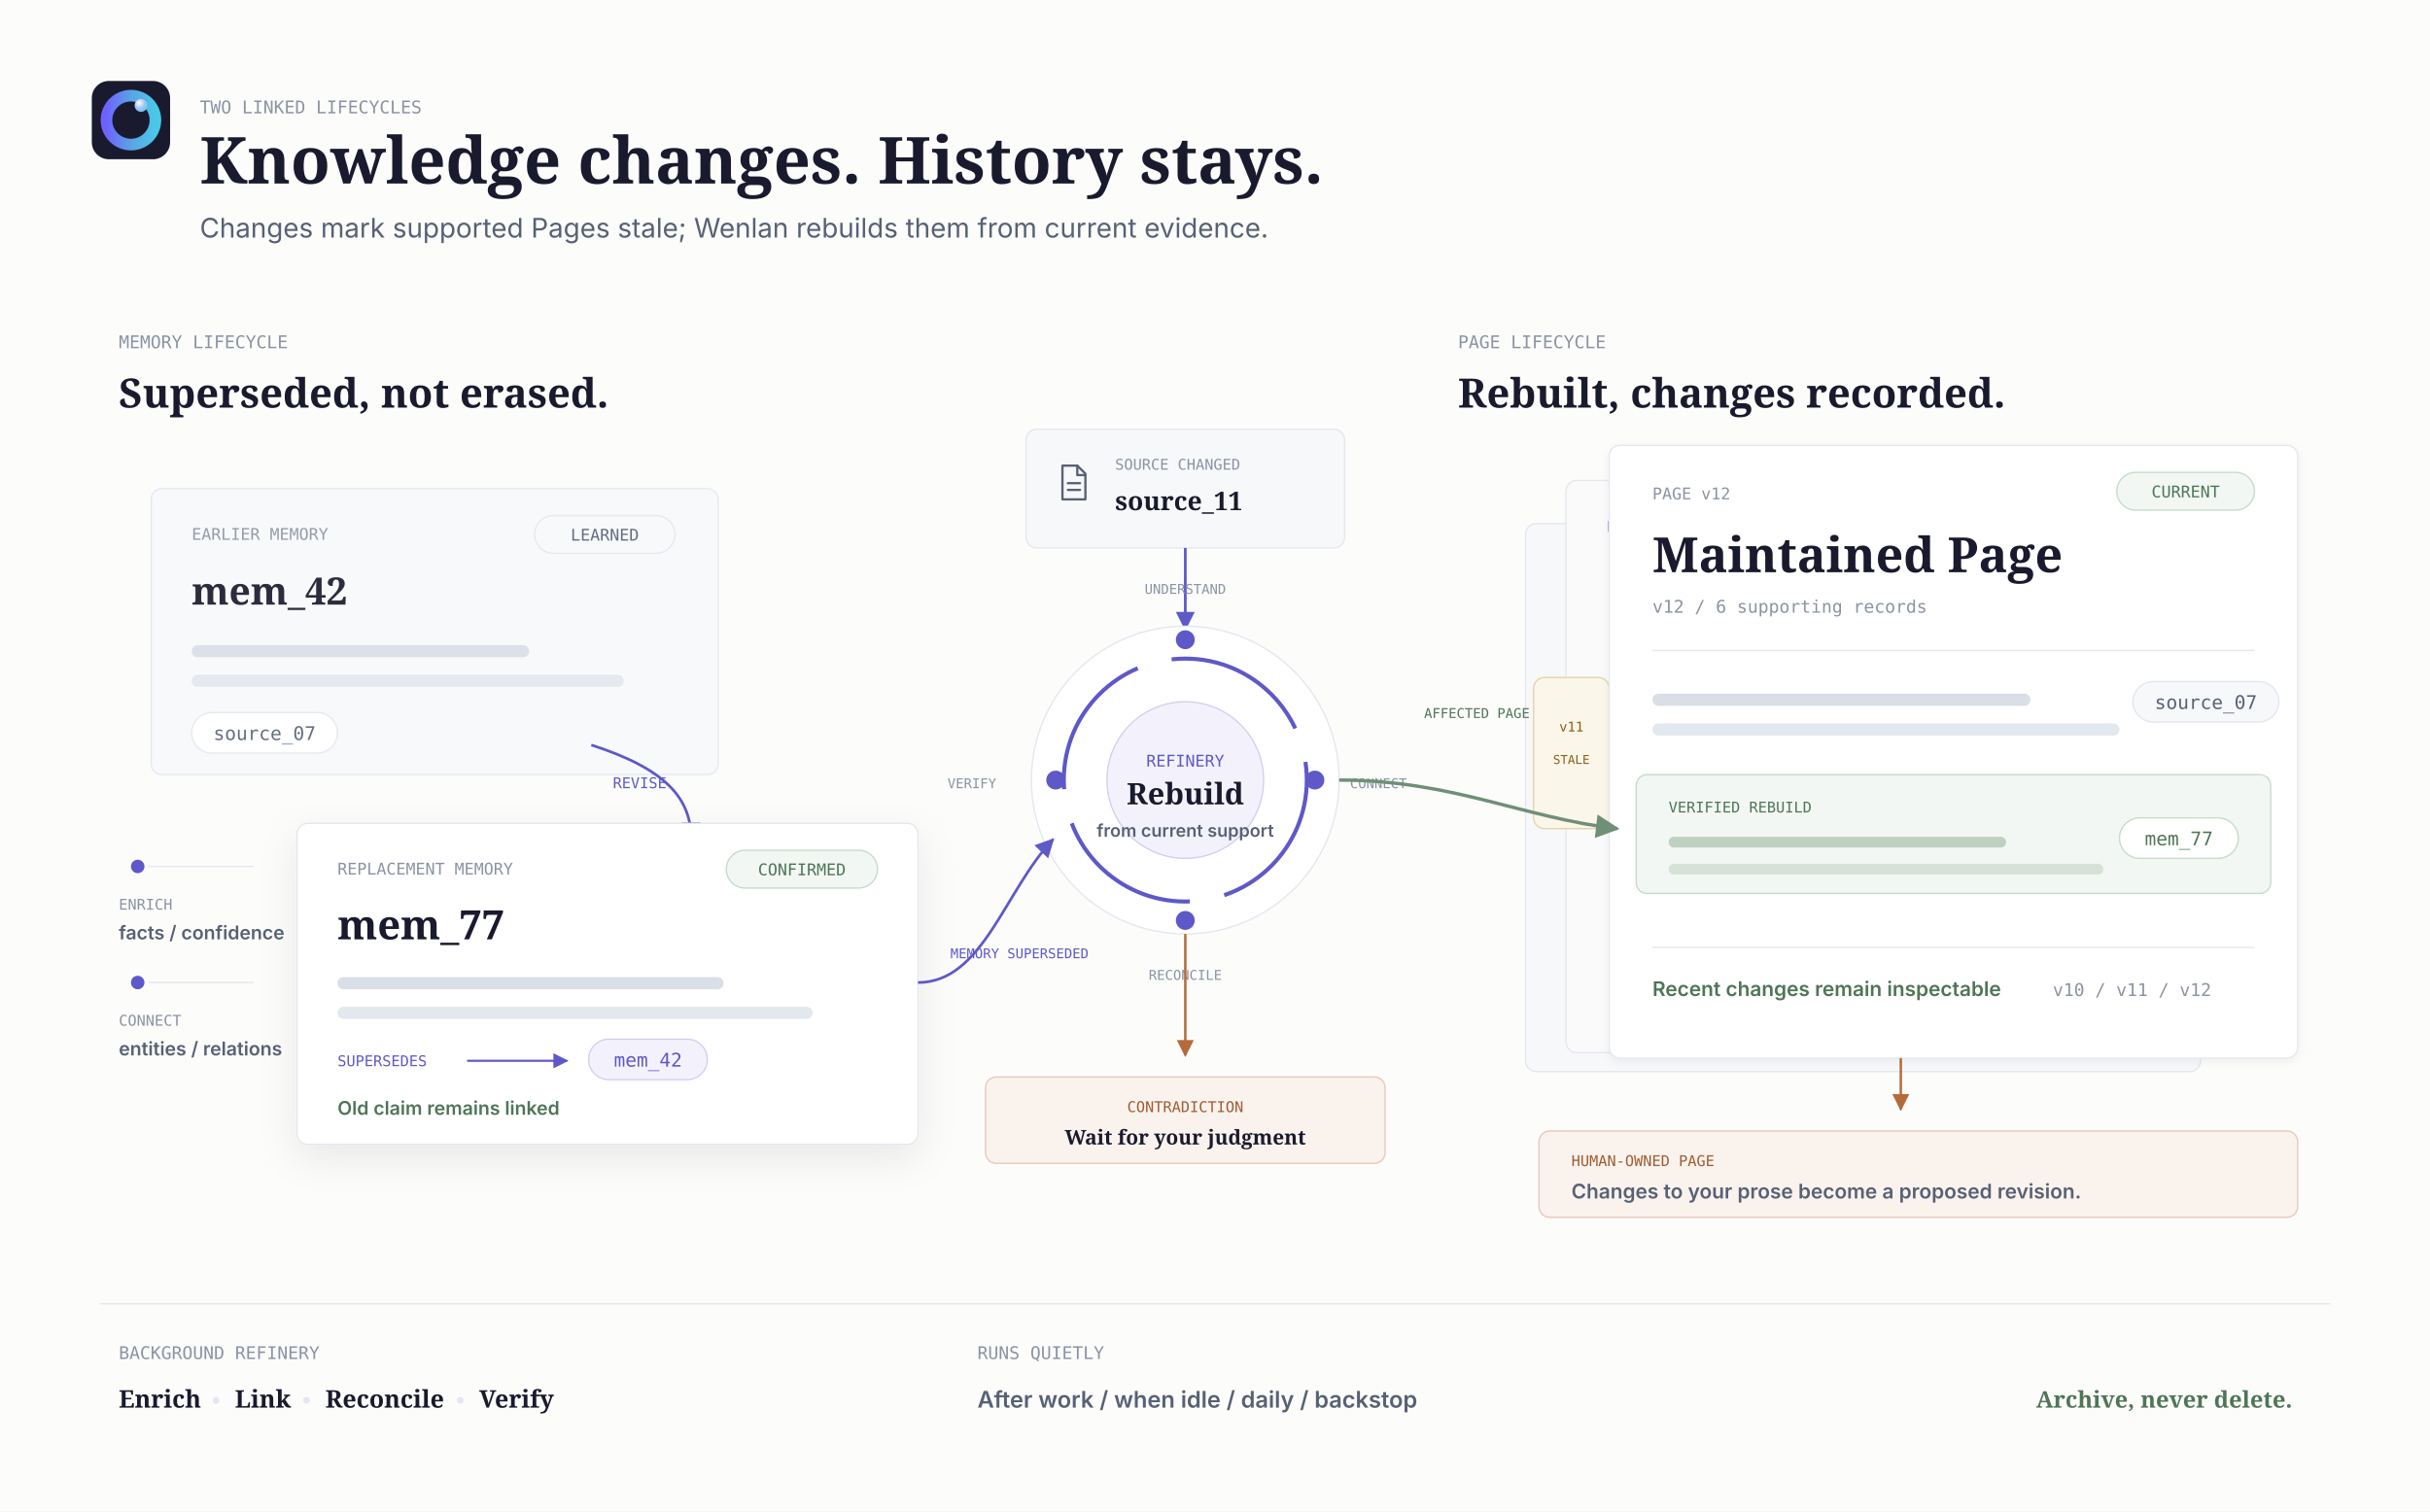
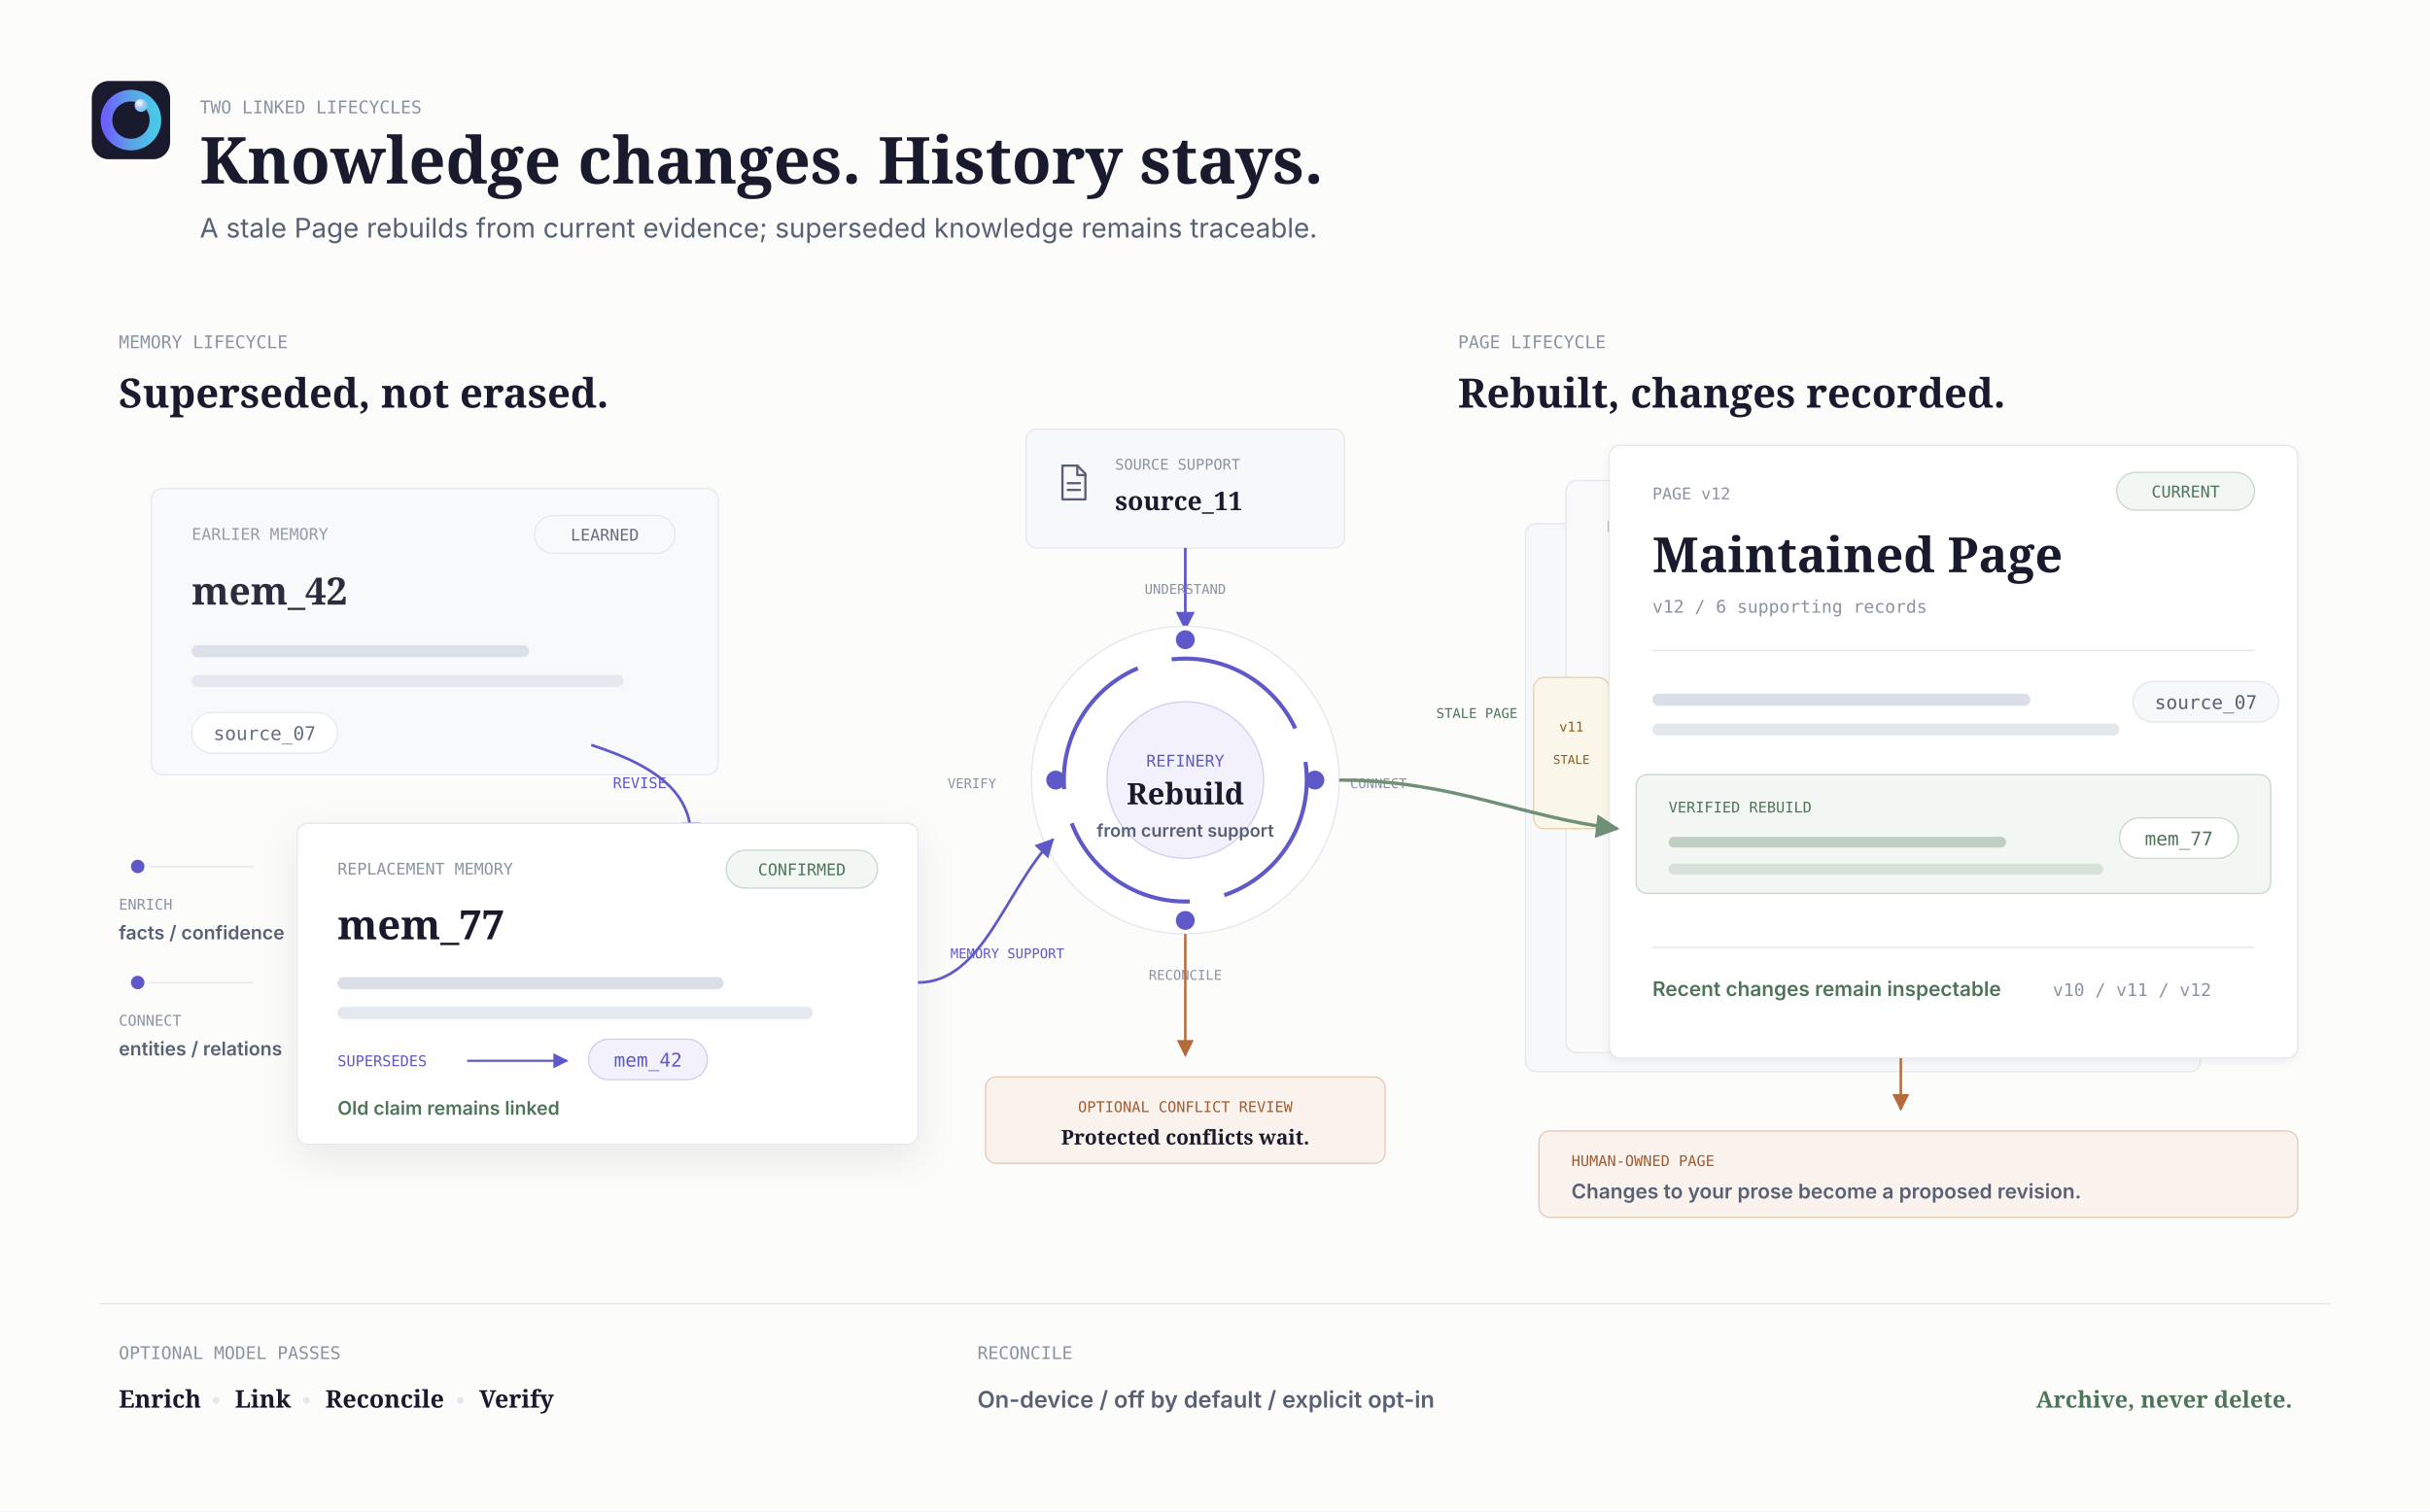
<svg xmlns="http://www.w3.org/2000/svg" width="1800" height="1120" viewBox="0 0 1800 1120" role="img" aria-labelledby="title desc">
  <style>text { font-kerning: normal; }</style>
  <rect width="1800" height="1120" fill="#FCFCFB" />
  <g transform="translate(68 60) scale(0.1132812)">
    <rect width="512" height="512" rx="112" fill="#1A1A2E" />
    <circle cx="256" cy="256" r="160" fill="none" stroke="url(#lifecycle-en-desktop-ring)" stroke-width="76" />
    <circle cx="322" cy="160" r="42" fill="url(#lifecycle-en-desktop-orb)" />
  </g>
  <g data-fit-region="lifecycle-en-desktop-heading" data-fit-x="148" data-fit-y="56" data-fit-width="1578" data-fit-height="130" data-check-overlap="false">
    <text x="148" y="84" font-family="&quot;JetBrains Mono&quot;, ui-monospace, monospace" font-size="13" font-weight="500" fill="#8B93A3" text-anchor="start">TWO LINKED LIFECYCLES</text>
    <text x="148" y="136" font-family="&quot;Fraunces&quot;, Georgia, serif" font-size="48" font-weight="600" fill="#1A1A2E" text-anchor="start">Knowledge changes. History stays.</text>
-     <text x="148" y="176" font-family="&quot;Instrument Sans&quot;, -apple-system, BlinkMacSystemFont, sans-serif" font-size="20" font-weight="400" fill="#586174" text-anchor="start">Changes mark supported Pages stale; Wenlan rebuilds them from current evidence.</text>
+     <text x="148" y="176" font-family="&quot;Instrument Sans&quot;, -apple-system, BlinkMacSystemFont, sans-serif" font-size="20" font-weight="400" fill="#586174" text-anchor="start">A stale Page rebuilds from current evidence; superseded knowledge remains traceable.</text>
  </g>
  <g data-fit-region="lifecycle-en-desktop-memory-object" data-fit-x="70" data-fit-y="236" data-fit-width="640" data-fit-height="670" data-check-overlap="false">
    <text x="88" y="258" font-family="&quot;JetBrains Mono&quot;, ui-monospace, monospace" font-size="13" font-weight="500" fill="#8B93A3" text-anchor="start">MEMORY LIFECYCLE</text>
    <text x="88" y="302" font-family="&quot;Fraunces&quot;, Georgia, serif" font-size="30" font-weight="600" fill="#1A1A2E" text-anchor="start">Superseded, not erased.</text>
    <g opacity="0.92">
      <rect x="112" y="362" width="420" height="212" rx="8" fill="#F7F8FA" stroke="#E3E7EE" />
      <text x="142" y="400" font-family="&quot;JetBrains Mono&quot;, ui-monospace, monospace" font-size="12" font-weight="500" fill="#8B93A3" text-anchor="start">EARLIER MEMORY</text>
      <g>
        <rect x="396" y="382" width="104" height="28" rx="14" fill="#F7F8FA" stroke="#E3E7EE" />
        <text x="448" y="400.56" font-family="&quot;JetBrains Mono&quot;, ui-monospace, monospace" font-size="12" font-weight="500" fill="#586174" text-anchor="middle">LEARNED</text>
      </g>
      <text x="142" y="448" font-family="&quot;Fraunces&quot;, Georgia, serif" font-size="28" font-weight="600" fill="#1A1A2E" text-anchor="start">mem_42</text>
      <rect x="142" y="478" width="250" height="9" rx="4.5" fill="#D9DEE7" />
      <rect x="142" y="500" width="320" height="9" rx="4.5" fill="#E3E7EE" />
      <g>
        <rect x="142" y="528" width="108" height="30" rx="15" fill="#FFFFFF" stroke="#E3E7EE" />
        <text x="196" y="548.32" font-family="&quot;JetBrains Mono&quot;, ui-monospace, monospace" font-size="14" font-weight="500" fill="#586174" text-anchor="middle">source_07</text>
      </g>
    </g>
    <path d="M438 552 C494 570 512 592 512 622" fill="none" stroke="#5E58C8" stroke-width="2" marker-end="url(#lifecycle-en-desktop-arrow)" />
    <text x="454" y="584" font-family="&quot;JetBrains Mono&quot;, ui-monospace, monospace" font-size="11" font-weight="500" fill="#5E58C8" text-anchor="start">REVISE</text>
    <g filter="url(#lifecycle-en-desktop-card-shadow)">
      <rect x="220" y="610" width="460" height="238" rx="8" fill="#FFFFFF" stroke="#E3E7EE" />
    </g>
    <text x="250" y="648" font-family="&quot;JetBrains Mono&quot;, ui-monospace, monospace" font-size="12" font-weight="500" fill="#8B93A3" text-anchor="start">REPLACEMENT MEMORY</text>
    <g>
      <rect x="538" y="630" width="112" height="28" rx="14" fill="#F2F7F3" stroke="#C7DACB" />
      <text x="594" y="648.56" font-family="&quot;JetBrains Mono&quot;, ui-monospace, monospace" font-size="12" font-weight="500" fill="#4F7558" text-anchor="middle">CONFIRMED</text>
    </g>
    <text x="250" y="696" font-family="&quot;Fraunces&quot;, Georgia, serif" font-size="30" font-weight="600" fill="#1A1A2E" text-anchor="start">mem_77</text>
    <rect x="250" y="724" width="286" height="9" rx="4.5" fill="#D9DEE7" />
    <rect x="250" y="746" width="352" height="9" rx="4.5" fill="#E3E7EE" />
    <text x="250" y="790" font-family="&quot;JetBrains Mono&quot;, ui-monospace, monospace" font-size="11" font-weight="500" fill="#5E58C8" text-anchor="start">SUPERSEDES</text>
    <path d="M346 786 H420" stroke="#5E58C8" stroke-width="1.6" marker-end="url(#lifecycle-en-desktop-arrow)" />
    <g>
      <rect x="436" y="770" width="88" height="30" rx="15" fill="#F3F2FC" stroke="#D2CFF0" />
      <text x="480" y="790.32" font-family="&quot;JetBrains Mono&quot;, ui-monospace, monospace" font-size="14" font-weight="500" fill="#5E58C8" text-anchor="middle">mem_42</text>
    </g>
    <text x="250" y="826" font-family="&quot;Instrument Sans&quot;, -apple-system, BlinkMacSystemFont, sans-serif" font-size="14" font-weight="600" fill="#4F7558" text-anchor="start">Old claim remains linked</text>
    <circle cx="102" cy="642" r="5" fill="#5E58C8" />
    <line x1="110" y1="642" x2="188" y2="642" stroke="#E3E7EE" />
    <text x="88" y="674" font-family="&quot;JetBrains Mono&quot;, ui-monospace, monospace" font-size="11" font-weight="500" fill="#8B93A3" text-anchor="start">ENRICH</text>
    <text x="88" y="696" font-family="&quot;Instrument Sans&quot;, -apple-system, BlinkMacSystemFont, sans-serif" font-size="14" font-weight="600" fill="#586174" text-anchor="start">facts / confidence</text>
    <circle cx="102" cy="728" r="5" fill="#5E58C8" />
    <line x1="110" y1="728" x2="188" y2="728" stroke="#E3E7EE" />
    <text x="88" y="760" font-family="&quot;JetBrains Mono&quot;, ui-monospace, monospace" font-size="11" font-weight="500" fill="#8B93A3" text-anchor="start">CONNECT</text>
    <text x="88" y="782" font-family="&quot;Instrument Sans&quot;, -apple-system, BlinkMacSystemFont, sans-serif" font-size="14" font-weight="600" fill="#586174" text-anchor="start">entities / relations</text>
  </g>
  <g data-fit-region="lifecycle-en-desktop-refinery" data-fit-x="698" data-fit-y="260" data-fit-width="360" data-fit-height="610" data-check-overlap="false">
    <rect x="760" y="318" width="236" height="88" rx="8" fill="#F7F8FA" stroke="#E3E7EE" />
    <g fill="none" stroke="#586174" stroke-width="1.7" stroke-linecap="round" stroke-linejoin="round">
      <path d="M787 345h11l6 6v19H787z" />
      <path d="M798 345v7h6" />
      <path d="M791 358h9M791 363h9" />
    </g>
-     <text x="826" y="348" font-family="&quot;JetBrains Mono&quot;, ui-monospace, monospace" font-size="11" font-weight="500" fill="#8B93A3" text-anchor="start">SOURCE CHANGED</text>
+     <text x="826" y="348" font-family="&quot;JetBrains Mono&quot;, ui-monospace, monospace" font-size="11" font-weight="500" fill="#8B93A3" text-anchor="start">SOURCE SUPPORT</text>
    <text x="826" y="378" font-family="&quot;Fraunces&quot;, Georgia, serif" font-size="19" font-weight="600" fill="#1A1A2E" text-anchor="start">source_11</text>
    <path d="M878 406 V466" fill="none" stroke="#5E58C8" stroke-width="2" marker-end="url(#lifecycle-en-desktop-arrow)" />
    <circle cx="878" cy="578" r="114" fill="#FFFFFF" stroke="#E3E7EE" />
    <circle cx="878" cy="578" r="90" fill="none" stroke="#5E58C8" stroke-width="3" stroke-dasharray="112 26" />
    <circle cx="878" cy="578" r="58" fill="#F3F2FC" stroke="#D2CFF0" />
    <text x="878" y="568" font-family="&quot;JetBrains Mono&quot;, ui-monospace, monospace" font-size="12" font-weight="500" fill="#5E58C8" text-anchor="middle">REFINERY</text>
    <text x="878" y="596" font-family="&quot;Fraunces&quot;, Georgia, serif" font-size="22" font-weight="600" fill="#1A1A2E" text-anchor="middle">Rebuild</text>
    <text x="878" y="620" font-family="&quot;Instrument Sans&quot;, -apple-system, BlinkMacSystemFont, sans-serif" font-size="13" font-weight="600" fill="#586174" text-anchor="middle">from current support</text>
    <circle cx="878" cy="474" r="7" fill="#5E58C8" />
    <circle cx="974" cy="578" r="7" fill="#5E58C8" />
    <circle cx="878" cy="682" r="7" fill="#5E58C8" />
    <circle cx="782" cy="578" r="7" fill="#5E58C8" />
    <text x="878" y="440" font-family="&quot;JetBrains Mono&quot;, ui-monospace, monospace" font-size="10" font-weight="500" fill="#8B93A3" text-anchor="middle">UNDERSTAND</text>
    <text x="1000" y="584" font-family="&quot;JetBrains Mono&quot;, ui-monospace, monospace" font-size="10" font-weight="500" fill="#8B93A3" text-anchor="start">CONNECT</text>
    <text x="878" y="726" font-family="&quot;JetBrains Mono&quot;, ui-monospace, monospace" font-size="10" font-weight="500" fill="#8B93A3" text-anchor="middle">RECONCILE</text>
    <text x="738" y="584" font-family="&quot;JetBrains Mono&quot;, ui-monospace, monospace" font-size="10" font-weight="500" fill="#8B93A3" text-anchor="end">VERIFY</text>
    <path d="M680 728 C728 728 744 660 780 622" fill="none" stroke="#5E58C8" stroke-width="2" marker-end="url(#lifecycle-en-desktop-arrow)" />
-     <text x="704" y="710" font-family="&quot;JetBrains Mono&quot;, ui-monospace, monospace" font-size="10" font-weight="500" fill="#5E58C8" text-anchor="start">MEMORY SUPERSEDED</text>
+     <text x="704" y="710" font-family="&quot;JetBrains Mono&quot;, ui-monospace, monospace" font-size="10" font-weight="500" fill="#5E58C8" text-anchor="start">MEMORY SUPPORT</text>
    <path d="M878 692 V782" fill="none" stroke="#B46A3A" stroke-width="1.8" marker-end="url(#lifecycle-en-desktop-warm-arrow)" />
    <rect x="730" y="798" width="296" height="64" rx="8" fill="#FAF2ED" stroke="#E6C9B8" />
-     <text x="878" y="824" font-family="&quot;JetBrains Mono&quot;, ui-monospace, monospace" font-size="11" font-weight="500" fill="#9F5C32" text-anchor="middle">CONTRADICTION</text>
-     <text x="878" y="848" font-family="&quot;Fraunces&quot;, Georgia, serif" font-size="15" font-weight="600" fill="#1A1A2E" text-anchor="middle">Wait for your judgment</text>
+     <text x="878" y="824" font-family="&quot;JetBrains Mono&quot;, ui-monospace, monospace" font-size="11" font-weight="500" fill="#9F5C32" text-anchor="middle">OPTIONAL CONFLICT REVIEW</text>
+     <text x="878" y="848" font-family="&quot;Fraunces&quot;, Georgia, serif" font-size="15" font-weight="600" fill="#1A1A2E" text-anchor="middle">Protected conflicts wait.</text>
  </g>
  <g data-fit-region="lifecycle-en-desktop-page-object" data-fit-x="1044" data-fit-y="236" data-fit-width="686" data-fit-height="680" data-check-overlap="false">
    <text x="1080" y="258" font-family="&quot;JetBrains Mono&quot;, ui-monospace, monospace" font-size="13" font-weight="500" fill="#8B93A3" text-anchor="start">PAGE LIFECYCLE</text>
    <text x="1080" y="302" font-family="&quot;Fraunces&quot;, Georgia, serif" font-size="30" font-weight="600" fill="#1A1A2E" text-anchor="start">Rebuilt, changes recorded.</text>
    <rect x="1130" y="388" width="500" height="406" rx="8" fill="#F7F8FA" stroke="#E3E7EE" />
    <rect x="1160" y="356" width="500" height="424" rx="8" fill="#FAFAFA" stroke="#E3E7EE" />
    <text x="1190" y="394" font-family="&quot;JetBrains Mono&quot;, ui-monospace, monospace" font-size="11" font-weight="500" fill="#8B93A3" text-anchor="start">PAGE v11</text>
    <rect x="1136" y="502" width="56" height="112" rx="8" fill="#FBF6EA" stroke="#E5D3AA" />
    <text x="1164" y="542" font-family="&quot;JetBrains Mono&quot;, ui-monospace, monospace" font-size="10" font-weight="500" fill="#8C5F16" text-anchor="middle">v11</text>
    <text x="1164" y="566" font-family="&quot;JetBrains Mono&quot;, ui-monospace, monospace" font-size="9" font-weight="500" fill="#8C5F16" text-anchor="middle">STALE</text>
    <g filter="url(#lifecycle-en-desktop-page-shadow)">
      <rect x="1192" y="330" width="510" height="454" rx="8" fill="#FFFFFF" stroke="#E3E7EE" />
    </g>
    <text x="1224" y="370" font-family="&quot;JetBrains Mono&quot;, ui-monospace, monospace" font-size="12" font-weight="500" fill="#8B93A3" text-anchor="start">PAGE v12</text>
    <g>
      <rect x="1568" y="350" width="102" height="28" rx="14" fill="#F2F7F3" stroke="#C7DACB" />
      <text x="1619" y="368.56" font-family="&quot;JetBrains Mono&quot;, ui-monospace, monospace" font-size="12" font-weight="500" fill="#4F7558" text-anchor="middle">CURRENT</text>
    </g>
    <text x="1224" y="424" font-family="&quot;Fraunces&quot;, Georgia, serif" font-size="36" font-weight="600" fill="#1A1A2E" text-anchor="start">Maintained Page</text>
    <text x="1224" y="454" font-family="&quot;JetBrains Mono&quot;, ui-monospace, monospace" font-size="13" font-weight="500" fill="#8B93A3" text-anchor="start">v12 / 6 supporting records</text>
    <line x1="1224" y1="482" x2="1670" y2="482" stroke="#E3E7EE" />
    <rect x="1224" y="514" width="280" height="9" rx="4.5" fill="#D9DEE7" />
    <rect x="1224" y="536" width="346" height="9" rx="4.5" fill="#E3E7EE" />
    <g>
      <rect x="1580" y="505" width="108" height="30" rx="15" fill="#F7F8FA" stroke="#E3E7EE" />
      <text x="1634" y="525.32" font-family="&quot;JetBrains Mono&quot;, ui-monospace, monospace" font-size="14" font-weight="500" fill="#586174" text-anchor="middle">source_07</text>
    </g>
    <rect x="1212" y="574" width="470" height="88" rx="8" fill="#F2F7F3" stroke="#C7DACB" />
    <text x="1236" y="602" font-family="&quot;JetBrains Mono&quot;, ui-monospace, monospace" font-size="11" font-weight="500" fill="#4F7558" text-anchor="start">VERIFIED REBUILD</text>
    <rect x="1236" y="620" width="250" height="8" rx="4" fill="#BFD0C2" />
    <rect x="1236" y="640" width="322" height="8" rx="4" fill="#D6E2D8" />
    <g>
      <rect x="1570" y="606" width="88" height="30" rx="15" fill="#FFFFFF" stroke="#C7DACB" />
      <text x="1614" y="626.32" font-family="&quot;JetBrains Mono&quot;, ui-monospace, monospace" font-size="14" font-weight="500" fill="#4F7558" text-anchor="middle">mem_77</text>
    </g>
    <line x1="1224" y1="702" x2="1670" y2="702" stroke="#E3E7EE" />
    <text x="1224" y="738" font-family="&quot;Instrument Sans&quot;, -apple-system, BlinkMacSystemFont, sans-serif" font-size="15" font-weight="600" fill="#4F7558" text-anchor="start">Recent changes remain inspectable</text>
    <text x="1638" y="738" font-family="&quot;JetBrains Mono&quot;, ui-monospace, monospace" font-size="13" font-weight="500" fill="#8B93A3" text-anchor="end">v10 / v11 / v12</text>
    <path d="M1408 784 V822" fill="none" stroke="#B46A3A" stroke-width="1.8" marker-end="url(#lifecycle-en-desktop-warm-arrow)" />
    <rect x="1140" y="838" width="562" height="64" rx="8" fill="#FAF2ED" stroke="#E6C9B8" />
    <text x="1164" y="864" font-family="&quot;JetBrains Mono&quot;, ui-monospace, monospace" font-size="11" font-weight="500" fill="#9F5C32" text-anchor="start">HUMAN-OWNED PAGE</text>
    <text x="1164" y="888" font-family="&quot;Instrument Sans&quot;, -apple-system, BlinkMacSystemFont, sans-serif" font-size="15" font-weight="600" fill="#586174" text-anchor="start">Changes to your prose become a proposed revision.</text>
  </g>
  <path d="M992 578 C1076 578 1128 606 1198 614" fill="none" stroke="#6F8F76" stroke-width="2.5" marker-end="url(#lifecycle-en-desktop-sage-arrow)" />
-   <text x="1094" y="532" font-family="&quot;JetBrains Mono&quot;, ui-monospace, monospace" font-size="10" font-weight="500" fill="#4F7558" text-anchor="middle">AFFECTED PAGE</text>
+   <text x="1094" y="532" font-family="&quot;JetBrains Mono&quot;, ui-monospace, monospace" font-size="10" font-weight="500" fill="#4F7558" text-anchor="middle">STALE PAGE</text>
  <g data-fit-region="lifecycle-en-desktop-footer" data-fit-x="74" data-fit-y="966" data-fit-width="1652" data-fit-height="106" data-check-overlap="false">
    <line x1="74" y1="966" x2="1726" y2="966" stroke="#E3E7EE" />
-     <text x="88" y="1007" font-family="&quot;JetBrains Mono&quot;, ui-monospace, monospace" font-size="13" font-weight="500" fill="#8B93A3" text-anchor="start">BACKGROUND REFINERY</text>
+     <text x="88" y="1007" font-family="&quot;JetBrains Mono&quot;, ui-monospace, monospace" font-size="13" font-weight="500" fill="#8B93A3" text-anchor="start">OPTIONAL MODEL PASSES</text>
    <text x="88" y="1043" font-family="&quot;Fraunces&quot;, Georgia, serif" font-size="18" font-weight="600" fill="#1A1A2E" text-anchor="start">Enrich</text>
    <circle cx="160" cy="1037.6" r="2.5" fill="#E3E7EE" />
    <text x="174" y="1043" font-family="&quot;Fraunces&quot;, Georgia, serif" font-size="18" font-weight="600" fill="#1A1A2E" text-anchor="start">Link</text>
    <circle cx="227" cy="1037.6" r="2.5" fill="#E3E7EE" />
    <text x="241" y="1043" font-family="&quot;Fraunces&quot;, Georgia, serif" font-size="18" font-weight="600" fill="#1A1A2E" text-anchor="start">Reconcile</text>
    <circle cx="341" cy="1037.6" r="2.5" fill="#E3E7EE" />
    <text x="355" y="1043" font-family="&quot;Fraunces&quot;, Georgia, serif" font-size="18" font-weight="600" fill="#1A1A2E" text-anchor="start">Verify</text>
-     <text x="724" y="1007" font-family="&quot;JetBrains Mono&quot;, ui-monospace, monospace" font-size="13" font-weight="500" fill="#8B93A3" text-anchor="start">RUNS QUIETLY</text>
-     <text x="724" y="1043" font-family="&quot;Instrument Sans&quot;, -apple-system, BlinkMacSystemFont, sans-serif" font-size="17" font-weight="600" fill="#586174" text-anchor="start">After work / when idle / daily / backstop</text>
+     <text x="724" y="1007" font-family="&quot;JetBrains Mono&quot;, ui-monospace, monospace" font-size="13" font-weight="500" fill="#8B93A3" text-anchor="start">RECONCILE</text>
+     <text x="724" y="1043" font-family="&quot;Instrument Sans&quot;, -apple-system, BlinkMacSystemFont, sans-serif" font-size="17" font-weight="600" fill="#586174" text-anchor="start">On-device / off by default / explicit opt-in</text>
    <text x="1698" y="1043" font-family="&quot;Fraunces&quot;, Georgia, serif" font-size="17" font-weight="600" fill="#4F7558" text-anchor="end">Archive, never delete.</text>
  </g>
  <defs>
    <linearGradient id="lifecycle-en-desktop-ring" x1="96" y1="256" x2="416" y2="256" gradientUnits="userSpaceOnUse">
      <stop stop-color="#6C63FF" />
      <stop offset="0.5" stop-color="#5BA3E6" />
      <stop offset="1" stop-color="#4AC8E8" />
    </linearGradient>
    <radialGradient id="lifecycle-en-desktop-orb" cx="0" cy="0" r="1" gradientUnits="userSpaceOnUse" gradientTransform="translate(310 144) rotate(52.125) scale(76.0263)">
      <stop stop-color="#FFFFFF" />
      <stop offset="0.45" stop-color="#A5C4F7" />
      <stop offset="1" stop-color="#4AC8E8" />
    </radialGradient>
    <marker id="lifecycle-en-desktop-arrow" viewBox="0 0 10 10" refX="9" refY="5" markerWidth="7" markerHeight="7" orient="auto-start-reverse">
      <path d="M0 0L10 5L0 10Z" fill="#5E58C8" />
    </marker>
    <marker id="lifecycle-en-desktop-warm-arrow" viewBox="0 0 10 10" refX="9" refY="5" markerWidth="7" markerHeight="7" orient="auto-start-reverse">
      <path d="M0 0L10 5L0 10Z" fill="#B46A3A" />
    </marker>
    <marker id="lifecycle-en-desktop-sage-arrow" viewBox="0 0 10 10" refX="9" refY="5" markerWidth="7" markerHeight="7" orient="auto-start-reverse">
      <path d="M0 0L10 5L0 10Z" fill="#6F8F76" />
    </marker>
    <filter id="lifecycle-en-desktop-card-shadow" x="-20%" y="-20%" width="140%" height="150%">
      <feDropShadow dx="0" dy="10" stdDeviation="14" flood-color="#1A1A2E" flood-opacity="0.08" />
    </filter>
    <filter id="lifecycle-en-desktop-page-shadow" x="-20%" y="-20%" width="140%" height="150%">
      <feDropShadow dx="0" dy="14" stdDeviation="18" flood-color="#1A1A2E" flood-opacity="0.10" />
      <feDropShadow dx="0" dy="2" stdDeviation="3" flood-color="#1A1A2E" flood-opacity="0.06" />
    </filter>
  </defs>
</svg>
